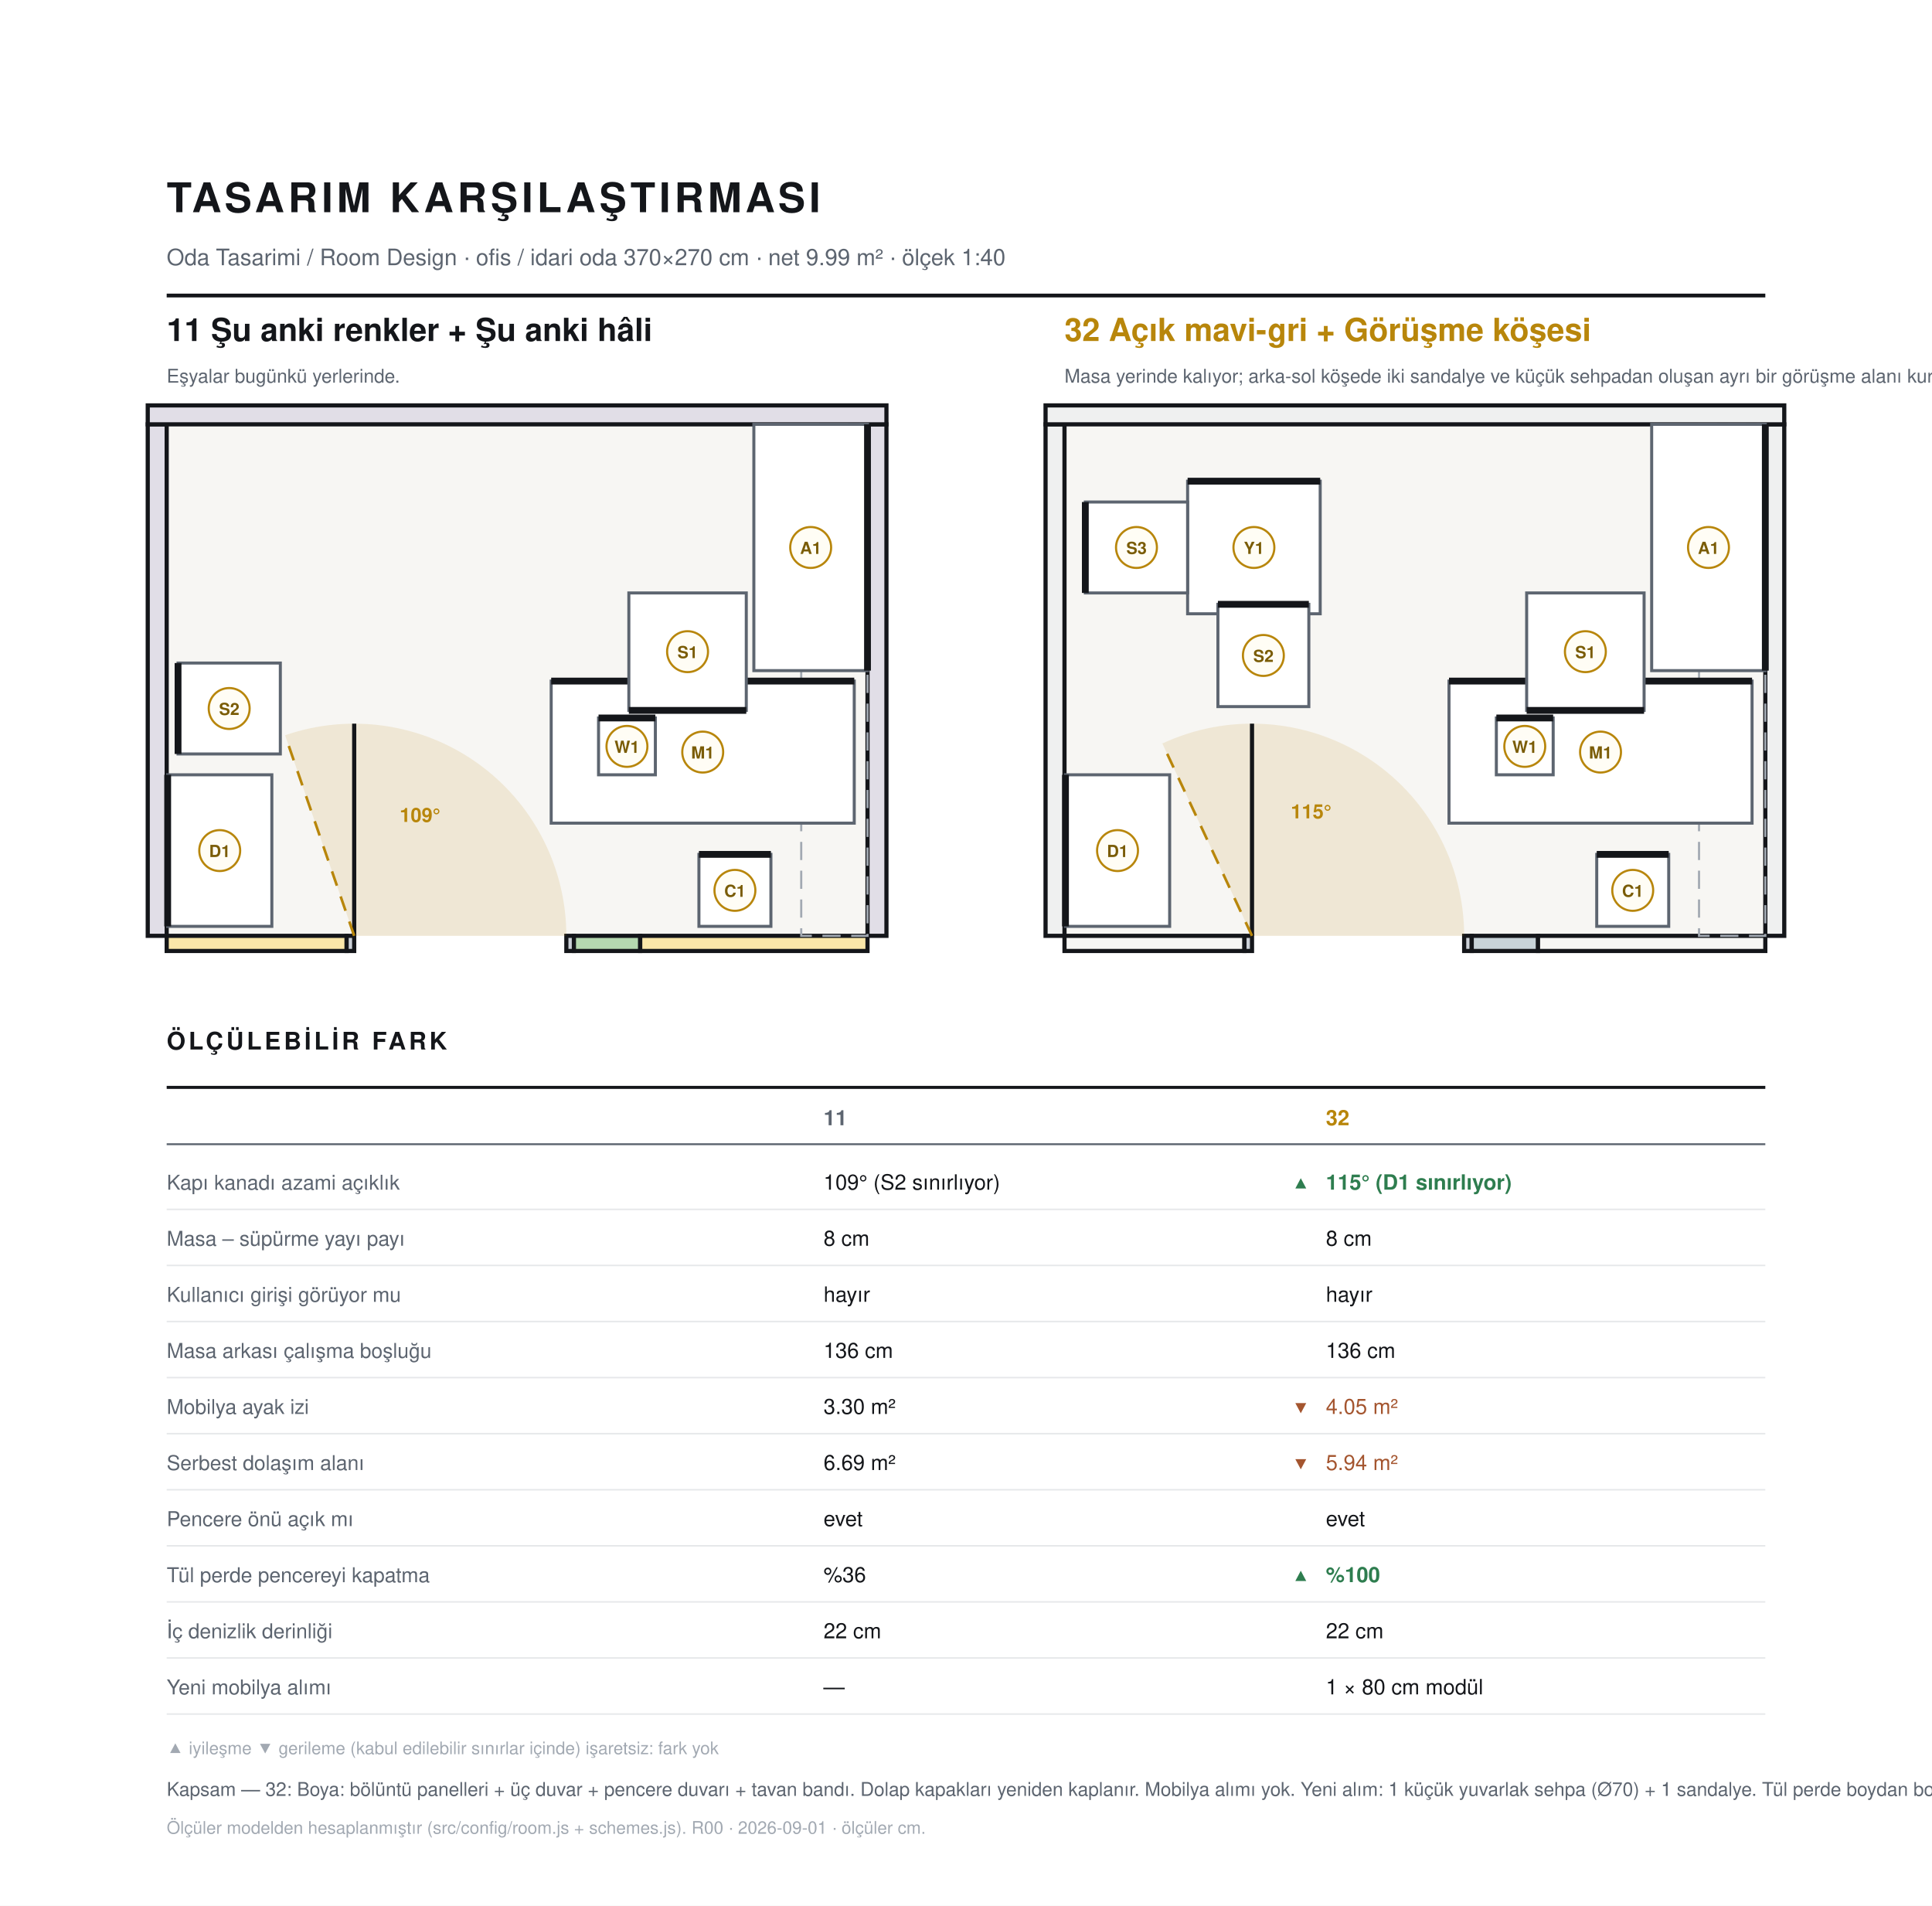
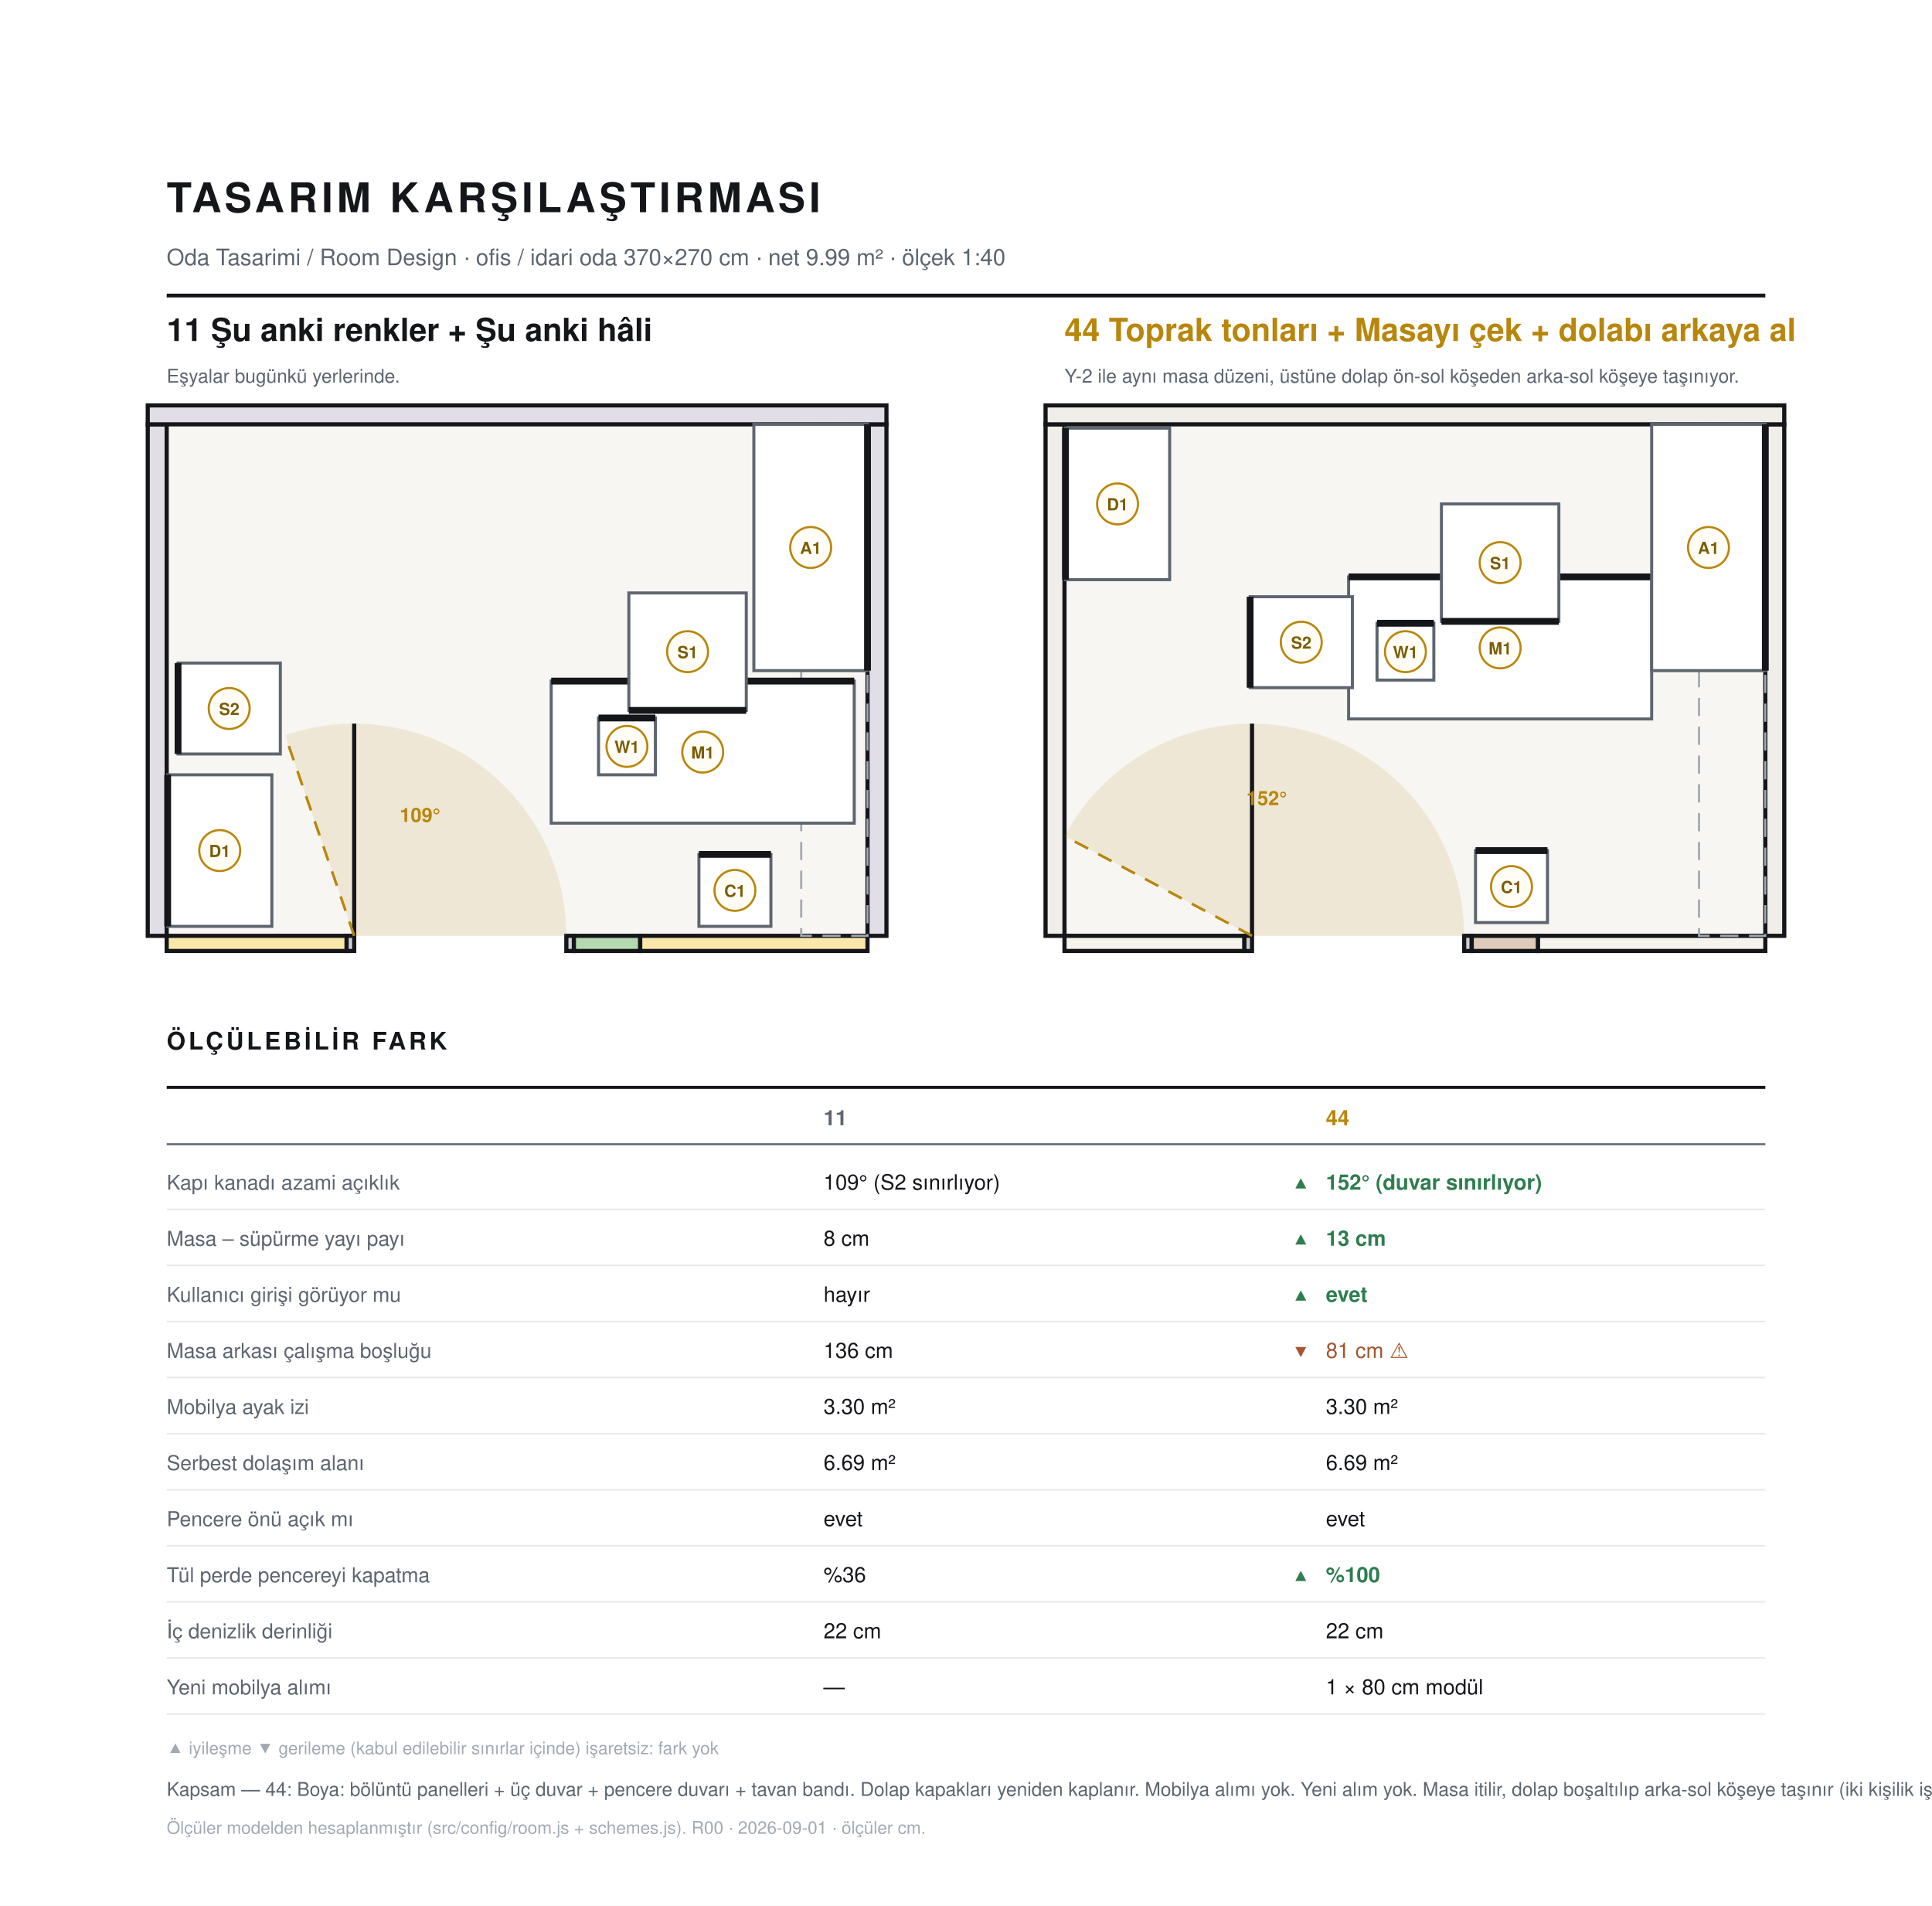
<svg xmlns="http://www.w3.org/2000/svg" width="255mm" height="251.5mm" viewBox="0 0 255 251.5" font-family="Helvetica,Arial,sans-serif">
  <rect width="255" height="251.5" fill="#ffffff" />
  <text x="22.00" y="28.00" font-size="5.4" fill="#14161a" text-anchor="start" font-weight="700" letter-spacing="0.5">TASARIM KARŞILAŞTIRMASI</text>
  <text x="22.00" y="35.00" font-size="3" fill="#5d6570" text-anchor="start">Oda Tasarimi / Room Design · ofis / idari oda 370×270 cm · net 9.99 m² · ölçek 1:40</text>
  <line x1="22.00" y1="39.00" x2="233.00" y2="39.00" stroke="#14161a" stroke-width="0.5" />
  <text x="22.00" y="45.00" font-size="4.2" fill="#14161a" text-anchor="start" font-weight="700">11  Şu anki renkler + Şu anki hâli</text>
  <text x="22.00" y="50.50" font-size="2.5" fill="#5d6570" text-anchor="start">Eşyalar bugünkü yerlerinde.</text>
  <rect x="22.00" y="56.00" width="92.50" height="67.50" fill="#f7f6f3" stroke="none" stroke-width="0" />
  <rect x="19.50" y="56.00" width="2.50" height="67.50" fill="#e1dee7" stroke="#14161a" stroke-width="0.55" />
  <rect x="114.50" y="56.00" width="2.50" height="67.50" fill="#e1dee7" stroke="#14161a" stroke-width="0.55" />
  <rect x="19.50" y="53.50" width="97.50" height="2.50" fill="#e1dee7" stroke="#14161a" stroke-width="0.55" />
  <rect x="22.00" y="123.50" width="23.75" height="2.00" fill="#fae7a9" stroke="#14161a" stroke-width="0.55" />
  <rect x="45.75" y="123.50" width="1.00" height="2.00" fill="#ccd1d8" stroke="#14161a" stroke-width="0.55" />
  <rect x="74.75" y="123.50" width="1.00" height="2.00" fill="#ccd1d8" stroke="#14161a" stroke-width="0.55" />
  <rect x="75.75" y="123.50" width="8.75" height="2.00" fill="#b5d9b0" stroke="#14161a" stroke-width="0.55" />
  <rect x="84.50" y="123.50" width="30.00" height="2.00" fill="#fae7a9" stroke="#14161a" stroke-width="0.55" />
  <path d="M 74.75 123.50 A 28.00 28.00 0 0 0 37.63 97.03 L 46.75 123.50 Z" fill="rgba(184,134,11,.13)" stroke="none" />
  <line x1="46.75" y1="123.50" x2="46.75" y2="95.50" stroke="#14161a" stroke-width="0.55" />
  <line x1="46.75" y1="123.50" x2="37.63" y2="97.03" stroke="#b8860b" stroke-width="0.35" stroke-dasharray="2 1.5" />
  <text x="55.44" y="108.47" font-size="2.6" fill="#b8860b" text-anchor="middle" font-weight="700">109°</text>
  <rect x="105.75" y="56.00" width="8.75" height="67.50" fill="none" stroke="#a2a9b2" stroke-width="0.28" stroke-dasharray="2.4 1.4" />
  <rect x="72.75" y="89.88" width="40.00" height="18.75" fill="#ffffff" stroke="#5d6570" stroke-width="0.4" />
  <line x1="72.75" y1="89.88" x2="112.75" y2="89.88" stroke="#14161a" stroke-width="0.9" />
  <circle cx="92.75" cy="99.25" r="2.70" fill="#fffdf5" stroke="#b8860b" stroke-width="0.28" />
  <text x="92.75" y="100.10" font-size="2.2" fill="#7a5c05" text-anchor="middle" font-weight="700">M1</text>
  <rect x="22.13" y="102.25" width="13.75" height="20.00" fill="#ffffff" stroke="#5d6570" stroke-width="0.4" />
  <line x1="22.13" y1="102.25" x2="22.13" y2="122.25" stroke="#14161a" stroke-width="0.9" />
  <circle cx="29.00" cy="112.25" r="2.70" fill="#fffdf5" stroke="#b8860b" stroke-width="0.28" />
  <text x="29.00" y="113.10" font-size="2.2" fill="#7a5c05" text-anchor="middle" font-weight="700">D1</text>
  <rect x="83.00" y="78.25" width="15.50" height="15.50" fill="#ffffff" stroke="#5d6570" stroke-width="0.4" />
  <line x1="83.00" y1="93.75" x2="98.50" y2="93.75" stroke="#14161a" stroke-width="0.9" />
  <circle cx="90.75" cy="86.00" r="2.70" fill="#fffdf5" stroke="#b8860b" stroke-width="0.28" />
  <text x="90.75" y="86.85" font-size="2.2" fill="#7a5c05" text-anchor="middle" font-weight="700">S1</text>
  <rect x="23.50" y="87.50" width="13.50" height="12.00" fill="#ffffff" stroke="#5d6570" stroke-width="0.4" />
  <line x1="23.50" y1="87.50" x2="23.50" y2="99.50" stroke="#14161a" stroke-width="0.9" />
  <circle cx="30.25" cy="93.50" r="2.70" fill="#fffdf5" stroke="#b8860b" stroke-width="0.28" />
  <text x="30.25" y="94.35" font-size="2.2" fill="#7a5c05" text-anchor="middle" font-weight="700">S2</text>
  <rect x="99.50" y="56.00" width="15.00" height="32.50" fill="#ffffff" stroke="#5d6570" stroke-width="0.4" />
  <line x1="114.50" y1="56.00" x2="114.50" y2="88.50" stroke="#14161a" stroke-width="0.9" />
  <circle cx="107.00" cy="72.25" r="2.70" fill="#fffdf5" stroke="#b8860b" stroke-width="0.28" />
  <text x="107.00" y="73.10" font-size="2.2" fill="#7a5c05" text-anchor="middle" font-weight="700">A1</text>
  <rect x="92.25" y="112.75" width="9.50" height="9.50" fill="#ffffff" stroke="#5d6570" stroke-width="0.4" />
  <line x1="92.25" y1="112.75" x2="101.75" y2="112.75" stroke="#14161a" stroke-width="0.9" />
  <circle cx="97.00" cy="117.50" r="2.70" fill="#fffdf5" stroke="#b8860b" stroke-width="0.28" />
  <text x="97.00" y="118.35" font-size="2.2" fill="#7a5c05" text-anchor="middle" font-weight="700">C1</text>
  <rect x="79.00" y="94.75" width="7.50" height="7.50" fill="#ffffff" stroke="#5d6570" stroke-width="0.4" />
  <line x1="79.00" y1="94.75" x2="86.50" y2="94.75" stroke="#14161a" stroke-width="0.9" />
  <circle cx="82.75" cy="98.50" r="2.70" fill="#fffdf5" stroke="#b8860b" stroke-width="0.28" />
  <text x="82.75" y="99.35" font-size="2.2" fill="#7a5c05" text-anchor="middle" font-weight="700">W1</text>
-   <text x="140.50" y="45.00" font-size="4.2" fill="#b8860b" text-anchor="start" font-weight="700">32  Açık mavi-gri + Görüşme köşesi</text>
-   <text x="140.50" y="50.50" font-size="2.5" fill="#5d6570" text-anchor="start">Masa yerinde kalıyor; arka-sol köşede iki sandalye ve küçük sehpadan oluşan ayrı bir görüşme alanı kuruluyor.</text>
+   <text x="140.50" y="45.00" font-size="4.2" fill="#b8860b" text-anchor="start" font-weight="700">44  Toprak tonları + Masayı çek + dolabı arkaya al</text>
+   <text x="140.50" y="50.50" font-size="2.5" fill="#5d6570" text-anchor="start">Y-2 ile aynı masa düzeni, üstüne dolap ön-sol köşeden arka-sol köşeye taşınıyor.</text>
  <rect x="140.50" y="56.00" width="92.50" height="67.50" fill="#f7f6f3" stroke="none" stroke-width="0" />
-   <rect x="138.00" y="56.00" width="2.50" height="67.50" fill="#eff0f0" stroke="#14161a" stroke-width="0.55" />
-   <rect x="233.00" y="56.00" width="2.50" height="67.50" fill="#eff0f0" stroke="#14161a" stroke-width="0.55" />
-   <rect x="138.00" y="53.50" width="97.50" height="2.50" fill="#eff0f0" stroke="#14161a" stroke-width="0.55" />
-   <rect x="140.50" y="123.50" width="23.75" height="2.00" fill="#f6f6f4" stroke="#14161a" stroke-width="0.55" />
+   <rect x="138.00" y="56.00" width="2.50" height="67.50" fill="#f1ede8" stroke="#14161a" stroke-width="0.55" />
+   <rect x="233.00" y="56.00" width="2.50" height="67.50" fill="#f1ede8" stroke="#14161a" stroke-width="0.55" />
+   <rect x="138.00" y="53.50" width="97.50" height="2.50" fill="#f1ede8" stroke="#14161a" stroke-width="0.55" />
+   <rect x="140.50" y="123.50" width="23.75" height="2.00" fill="#f6f2ec" stroke="#14161a" stroke-width="0.55" />
  <rect x="164.25" y="123.50" width="1.00" height="2.00" fill="#ccd1d8" stroke="#14161a" stroke-width="0.55" />
  <rect x="193.25" y="123.50" width="1.00" height="2.00" fill="#ccd1d8" stroke="#14161a" stroke-width="0.55" />
-   <rect x="194.25" y="123.50" width="8.75" height="2.00" fill="#c8d3d8" stroke="#14161a" stroke-width="0.55" />
-   <rect x="203.00" y="123.50" width="30.00" height="2.00" fill="#f6f6f4" stroke="#14161a" stroke-width="0.55" />
-   <path d="M 193.25 123.50 A 28.00 28.00 0 0 0 153.42 98.12 L 165.25 123.50 Z" fill="rgba(184,134,11,.13)" stroke="none" />
+   <rect x="194.25" y="123.50" width="8.75" height="2.00" fill="#decbbc" stroke="#14161a" stroke-width="0.55" />
+   <rect x="203.00" y="123.50" width="30.00" height="2.00" fill="#f6f2ec" stroke="#14161a" stroke-width="0.55" />
+   <path d="M 193.25 123.50 A 28.00 28.00 0 0 0 140.53 110.35 L 165.25 123.50 Z" fill="rgba(184,134,11,.13)" stroke="none" />
  <line x1="165.25" y1="123.50" x2="165.25" y2="95.50" stroke="#14161a" stroke-width="0.55" />
-   <line x1="165.25" y1="123.50" x2="153.42" y2="98.12" stroke="#b8860b" stroke-width="0.35" stroke-dasharray="2 1.5" />
-   <text x="173.06" y="108.00" font-size="2.6" fill="#b8860b" text-anchor="middle" font-weight="700">115°</text>
+   <line x1="165.25" y1="123.50" x2="140.53" y2="110.35" stroke="#b8860b" stroke-width="0.35" stroke-dasharray="2 1.5" />
+   <text x="167.19" y="106.25" font-size="2.6" fill="#b8860b" text-anchor="middle" font-weight="700">152°</text>
  <rect x="224.25" y="56.00" width="8.75" height="67.50" fill="none" stroke="#a2a9b2" stroke-width="0.28" stroke-dasharray="2.4 1.4" />
-   <rect x="191.25" y="89.88" width="40.00" height="18.75" fill="#ffffff" stroke="#5d6570" stroke-width="0.4" />
-   <line x1="191.25" y1="89.88" x2="231.25" y2="89.88" stroke="#14161a" stroke-width="0.9" />
-   <circle cx="211.25" cy="99.25" r="2.70" fill="#fffdf5" stroke="#b8860b" stroke-width="0.28" />
-   <text x="211.25" y="100.10" font-size="2.2" fill="#7a5c05" text-anchor="middle" font-weight="700">M1</text>
-   <rect x="140.63" y="102.25" width="13.75" height="20.00" fill="#ffffff" stroke="#5d6570" stroke-width="0.4" />
-   <line x1="140.63" y1="102.25" x2="140.63" y2="122.25" stroke="#14161a" stroke-width="0.9" />
-   <circle cx="147.50" cy="112.25" r="2.70" fill="#fffdf5" stroke="#b8860b" stroke-width="0.28" />
-   <text x="147.50" y="113.10" font-size="2.2" fill="#7a5c05" text-anchor="middle" font-weight="700">D1</text>
-   <rect x="156.75" y="63.50" width="17.50" height="17.50" fill="#ffffff" stroke="#5d6570" stroke-width="0.4" />
-   <line x1="156.75" y1="63.50" x2="174.25" y2="63.50" stroke="#14161a" stroke-width="0.9" />
-   <circle cx="165.50" cy="72.25" r="2.70" fill="#fffdf5" stroke="#b8860b" stroke-width="0.28" />
-   <text x="165.50" y="73.10" font-size="2.2" fill="#7a5c05" text-anchor="middle" font-weight="700">Y1</text>
-   <rect x="143.25" y="66.25" width="13.50" height="12.00" fill="#ffffff" stroke="#5d6570" stroke-width="0.4" />
-   <line x1="143.25" y1="66.25" x2="143.25" y2="78.25" stroke="#14161a" stroke-width="0.9" />
-   <circle cx="150.00" cy="72.25" r="2.70" fill="#fffdf5" stroke="#b8860b" stroke-width="0.28" />
-   <text x="150.00" y="73.10" font-size="2.2" fill="#7a5c05" text-anchor="middle" font-weight="700">S3</text>
-   <rect x="201.50" y="78.25" width="15.50" height="15.50" fill="#ffffff" stroke="#5d6570" stroke-width="0.4" />
-   <line x1="201.50" y1="93.75" x2="217.00" y2="93.75" stroke="#14161a" stroke-width="0.9" />
-   <circle cx="209.25" cy="86.00" r="2.70" fill="#fffdf5" stroke="#b8860b" stroke-width="0.28" />
-   <text x="209.25" y="86.85" font-size="2.2" fill="#7a5c05" text-anchor="middle" font-weight="700">S1</text>
-   <rect x="160.75" y="79.75" width="12.00" height="13.50" fill="#ffffff" stroke="#5d6570" stroke-width="0.4" />
-   <line x1="160.75" y1="79.75" x2="172.75" y2="79.75" stroke="#14161a" stroke-width="0.9" />
-   <circle cx="166.75" cy="86.50" r="2.70" fill="#fffdf5" stroke="#b8860b" stroke-width="0.28" />
-   <text x="166.75" y="87.35" font-size="2.2" fill="#7a5c05" text-anchor="middle" font-weight="700">S2</text>
+   <rect x="178.00" y="76.13" width="40.00" height="18.75" fill="#ffffff" stroke="#5d6570" stroke-width="0.4" />
+   <line x1="178.00" y1="76.13" x2="218.00" y2="76.13" stroke="#14161a" stroke-width="0.9" />
+   <circle cx="198.00" cy="85.50" r="2.70" fill="#fffdf5" stroke="#b8860b" stroke-width="0.28" />
+   <text x="198.00" y="86.35" font-size="2.2" fill="#7a5c05" text-anchor="middle" font-weight="700">M1</text>
+   <rect x="140.63" y="56.50" width="13.75" height="20.00" fill="#ffffff" stroke="#5d6570" stroke-width="0.4" />
+   <line x1="140.63" y1="56.50" x2="140.63" y2="76.50" stroke="#14161a" stroke-width="0.9" />
+   <circle cx="147.50" cy="66.50" r="2.70" fill="#fffdf5" stroke="#b8860b" stroke-width="0.28" />
+   <text x="147.50" y="67.35" font-size="2.2" fill="#7a5c05" text-anchor="middle" font-weight="700">D1</text>
+   <rect x="190.25" y="66.50" width="15.50" height="15.50" fill="#ffffff" stroke="#5d6570" stroke-width="0.4" />
+   <line x1="190.25" y1="82.00" x2="205.75" y2="82.00" stroke="#14161a" stroke-width="0.9" />
+   <circle cx="198.00" cy="74.25" r="2.70" fill="#fffdf5" stroke="#b8860b" stroke-width="0.28" />
+   <text x="198.00" y="75.10" font-size="2.2" fill="#7a5c05" text-anchor="middle" font-weight="700">S1</text>
+   <rect x="165.00" y="78.75" width="13.50" height="12.00" fill="#ffffff" stroke="#5d6570" stroke-width="0.4" />
+   <line x1="165.00" y1="78.75" x2="165.00" y2="90.75" stroke="#14161a" stroke-width="0.9" />
+   <circle cx="171.75" cy="84.75" r="2.70" fill="#fffdf5" stroke="#b8860b" stroke-width="0.28" />
+   <text x="171.75" y="85.60" font-size="2.2" fill="#7a5c05" text-anchor="middle" font-weight="700">S2</text>
  <rect x="218.00" y="56.00" width="15.00" height="32.50" fill="#ffffff" stroke="#5d6570" stroke-width="0.4" />
  <line x1="233.00" y1="56.00" x2="233.00" y2="88.50" stroke="#14161a" stroke-width="0.9" />
  <circle cx="225.50" cy="72.25" r="2.70" fill="#fffdf5" stroke="#b8860b" stroke-width="0.28" />
  <text x="225.50" y="73.10" font-size="2.2" fill="#7a5c05" text-anchor="middle" font-weight="700">A1</text>
-   <rect x="210.75" y="112.75" width="9.50" height="9.50" fill="#ffffff" stroke="#5d6570" stroke-width="0.4" />
-   <line x1="210.75" y1="112.75" x2="220.25" y2="112.75" stroke="#14161a" stroke-width="0.9" />
-   <circle cx="215.50" cy="117.50" r="2.70" fill="#fffdf5" stroke="#b8860b" stroke-width="0.28" />
-   <text x="215.50" y="118.35" font-size="2.2" fill="#7a5c05" text-anchor="middle" font-weight="700">C1</text>
-   <rect x="197.50" y="94.75" width="7.50" height="7.50" fill="#ffffff" stroke="#5d6570" stroke-width="0.4" />
-   <line x1="197.50" y1="94.75" x2="205.00" y2="94.75" stroke="#14161a" stroke-width="0.9" />
-   <circle cx="201.25" cy="98.50" r="2.70" fill="#fffdf5" stroke="#b8860b" stroke-width="0.28" />
-   <text x="201.25" y="99.35" font-size="2.2" fill="#7a5c05" text-anchor="middle" font-weight="700">W1</text>
+   <rect x="194.75" y="112.25" width="9.50" height="9.50" fill="#ffffff" stroke="#5d6570" stroke-width="0.4" />
+   <line x1="194.75" y1="112.25" x2="204.25" y2="112.25" stroke="#14161a" stroke-width="0.9" />
+   <circle cx="199.50" cy="117.00" r="2.70" fill="#fffdf5" stroke="#b8860b" stroke-width="0.28" />
+   <text x="199.50" y="117.85" font-size="2.2" fill="#7a5c05" text-anchor="middle" font-weight="700">C1</text>
+   <rect x="181.75" y="82.25" width="7.50" height="7.50" fill="#ffffff" stroke="#5d6570" stroke-width="0.4" />
+   <line x1="181.75" y1="82.25" x2="189.25" y2="82.25" stroke="#14161a" stroke-width="0.9" />
+   <circle cx="185.50" cy="86.00" r="2.70" fill="#fffdf5" stroke="#b8860b" stroke-width="0.28" />
+   <text x="185.50" y="86.85" font-size="2.2" fill="#7a5c05" text-anchor="middle" font-weight="700">W1</text>
  <text x="22.00" y="138.50" font-size="3.2" fill="#14161a" text-anchor="start" font-weight="700" letter-spacing="0.4">ÖLÇÜLEBİLİR FARK</text>
  <line x1="22.00" y1="143.50" x2="233.00" y2="143.50" stroke="#14161a" stroke-width="0.4" />
  <text x="108.70" y="148.50" font-size="2.8" fill="#5d6570" text-anchor="start" font-weight="700">11</text>
-   <text x="175.00" y="148.50" font-size="2.8" fill="#b8860b" text-anchor="start" font-weight="700">32</text>
+   <text x="175.00" y="148.50" font-size="2.8" fill="#b8860b" text-anchor="start" font-weight="700">44</text>
  <line x1="22.00" y1="151.00" x2="233.00" y2="151.00" stroke="#5d6570" stroke-width="0.25" />
  <text x="22.00" y="157.00" font-size="2.7" fill="#5d6570" text-anchor="start">Kapı kanadı azami açıklık</text>
  <text x="108.70" y="157.00" font-size="2.8" fill="#14161a" text-anchor="start">109° (S2 sınırlıyor)</text>
-   <text x="175.00" y="157.00" font-size="2.8" fill="#2e7d4f" text-anchor="start" font-weight="700">115° (D1 sınırlıyor)</text>
+   <text x="175.00" y="157.00" font-size="2.8" fill="#2e7d4f" text-anchor="start" font-weight="700">152° (duvar sınırlıyor)</text>
  <text x="170.50" y="157.00" font-size="2.4" fill="#2e7d4f" text-anchor="start">▲</text>
  <line x1="22.00" y1="159.60" x2="233.00" y2="159.60" stroke="#e6e8ea" stroke-width="0.2" />
  <text x="22.00" y="164.40" font-size="2.7" fill="#5d6570" text-anchor="start">Masa – süpürme yayı payı</text>
  <text x="108.70" y="164.40" font-size="2.8" fill="#14161a" text-anchor="start">8 cm</text>
-   <text x="175.00" y="164.40" font-size="2.8" fill="#14161a" text-anchor="start">8 cm</text>
+   <text x="175.00" y="164.40" font-size="2.8" fill="#2e7d4f" text-anchor="start" font-weight="700">13 cm</text>
+   <text x="170.50" y="164.40" font-size="2.4" fill="#2e7d4f" text-anchor="start">▲</text>
  <line x1="22.00" y1="167.00" x2="233.00" y2="167.00" stroke="#e6e8ea" stroke-width="0.2" />
  <text x="22.00" y="171.80" font-size="2.7" fill="#5d6570" text-anchor="start">Kullanıcı girişi görüyor mu</text>
  <text x="108.70" y="171.80" font-size="2.8" fill="#14161a" text-anchor="start">hayır</text>
-   <text x="175.00" y="171.80" font-size="2.8" fill="#14161a" text-anchor="start">hayır</text>
+   <text x="175.00" y="171.80" font-size="2.8" fill="#2e7d4f" text-anchor="start" font-weight="700">evet</text>
+   <text x="170.50" y="171.80" font-size="2.4" fill="#2e7d4f" text-anchor="start">▲</text>
  <line x1="22.00" y1="174.40" x2="233.00" y2="174.40" stroke="#e6e8ea" stroke-width="0.2" />
  <text x="22.00" y="179.20" font-size="2.7" fill="#5d6570" text-anchor="start">Masa arkası çalışma boşluğu</text>
  <text x="108.70" y="179.20" font-size="2.8" fill="#14161a" text-anchor="start">136 cm</text>
-   <text x="175.00" y="179.20" font-size="2.8" fill="#14161a" text-anchor="start">136 cm</text>
+   <text x="175.00" y="179.20" font-size="2.8" fill="#a4552f" text-anchor="start">81 cm  ⚠</text>
+   <text x="170.50" y="179.20" font-size="2.4" fill="#a4552f" text-anchor="start">▼</text>
  <line x1="22.00" y1="181.80" x2="233.00" y2="181.80" stroke="#e6e8ea" stroke-width="0.2" />
  <text x="22.00" y="186.60" font-size="2.7" fill="#5d6570" text-anchor="start">Mobilya ayak izi</text>
  <text x="108.70" y="186.60" font-size="2.8" fill="#14161a" text-anchor="start">3.30 m²</text>
-   <text x="175.00" y="186.60" font-size="2.8" fill="#a4552f" text-anchor="start">4.05 m²</text>
-   <text x="170.50" y="186.60" font-size="2.4" fill="#a4552f" text-anchor="start">▼</text>
+   <text x="175.00" y="186.60" font-size="2.8" fill="#14161a" text-anchor="start">3.30 m²</text>
  <line x1="22.00" y1="189.20" x2="233.00" y2="189.20" stroke="#e6e8ea" stroke-width="0.2" />
  <text x="22.00" y="194.00" font-size="2.7" fill="#5d6570" text-anchor="start">Serbest dolaşım alanı</text>
  <text x="108.70" y="194.00" font-size="2.8" fill="#14161a" text-anchor="start">6.69 m²</text>
-   <text x="175.00" y="194.00" font-size="2.8" fill="#a4552f" text-anchor="start">5.94 m²</text>
-   <text x="170.50" y="194.00" font-size="2.4" fill="#a4552f" text-anchor="start">▼</text>
+   <text x="175.00" y="194.00" font-size="2.8" fill="#14161a" text-anchor="start">6.69 m²</text>
  <line x1="22.00" y1="196.60" x2="233.00" y2="196.60" stroke="#e6e8ea" stroke-width="0.2" />
  <text x="22.00" y="201.40" font-size="2.7" fill="#5d6570" text-anchor="start">Pencere önü açık mı</text>
  <text x="108.70" y="201.40" font-size="2.8" fill="#14161a" text-anchor="start">evet</text>
  <text x="175.00" y="201.40" font-size="2.8" fill="#14161a" text-anchor="start">evet</text>
  <line x1="22.00" y1="204.00" x2="233.00" y2="204.00" stroke="#e6e8ea" stroke-width="0.2" />
  <text x="22.00" y="208.80" font-size="2.7" fill="#5d6570" text-anchor="start">Tül perde pencereyi kapatma</text>
  <text x="108.70" y="208.80" font-size="2.8" fill="#14161a" text-anchor="start">%36</text>
  <text x="175.00" y="208.80" font-size="2.8" fill="#2e7d4f" text-anchor="start" font-weight="700">%100</text>
  <text x="170.50" y="208.80" font-size="2.4" fill="#2e7d4f" text-anchor="start">▲</text>
  <line x1="22.00" y1="211.40" x2="233.00" y2="211.40" stroke="#e6e8ea" stroke-width="0.2" />
  <text x="22.00" y="216.20" font-size="2.7" fill="#5d6570" text-anchor="start">İç denizlik derinliği</text>
  <text x="108.70" y="216.20" font-size="2.8" fill="#14161a" text-anchor="start">22 cm</text>
  <text x="175.00" y="216.20" font-size="2.8" fill="#14161a" text-anchor="start">22 cm</text>
  <line x1="22.00" y1="218.80" x2="233.00" y2="218.80" stroke="#e6e8ea" stroke-width="0.2" />
  <text x="22.00" y="223.60" font-size="2.7" fill="#5d6570" text-anchor="start">Yeni mobilya alımı</text>
  <text x="108.70" y="223.60" font-size="2.8" fill="#14161a" text-anchor="start">—</text>
  <text x="175.00" y="223.60" font-size="2.8" fill="#14161a" text-anchor="start">1 × 80 cm modül</text>
  <line x1="22.00" y1="226.20" x2="233.00" y2="226.20" stroke="#e6e8ea" stroke-width="0.2" />
  <text x="22.00" y="231.50" font-size="2.3" fill="#a2a9b2" text-anchor="start">▲ iyileşme     ▼ gerileme (kabul edilebilir sınırlar içinde)     işaretsiz: fark yok</text>
-   <text x="22.00" y="237.00" font-size="2.5" fill="#5d6570" text-anchor="start">Kapsam — 32: Boya: bölüntü panelleri + üç duvar + pencere duvarı + tavan bandı. Dolap kapakları yeniden kaplanır. Mobilya alımı yok. Yeni alım: 1 küçük yuvarlak sehpa (Ø70) + 1 sandalye. Tül perde boydan boya çekilir. Diğer her şey yerinde.</text>
+   <text x="22.00" y="237.00" font-size="2.5" fill="#5d6570" text-anchor="start">Kapsam — 44: Boya: bölüntü panelleri + üç duvar + pencere duvarı + tavan bandı. Dolap kapakları yeniden kaplanır. Mobilya alımı yok. Yeni alım yok. Masa itilir, dolap boşaltılıp arka-sol köşeye taşınır (iki kişilik iş); üstündeki eşyalar da onunla gider. Tül perde boydan boya çekilir.</text>
  <text x="22.00" y="242.00" font-size="2.3" fill="#a2a9b2" text-anchor="start">Ölçüler modelden hesaplanmıştır (src/config/room.js + schemes.js). R00 · 2026-09-01 · ölçüler cm.</text>
</svg>
